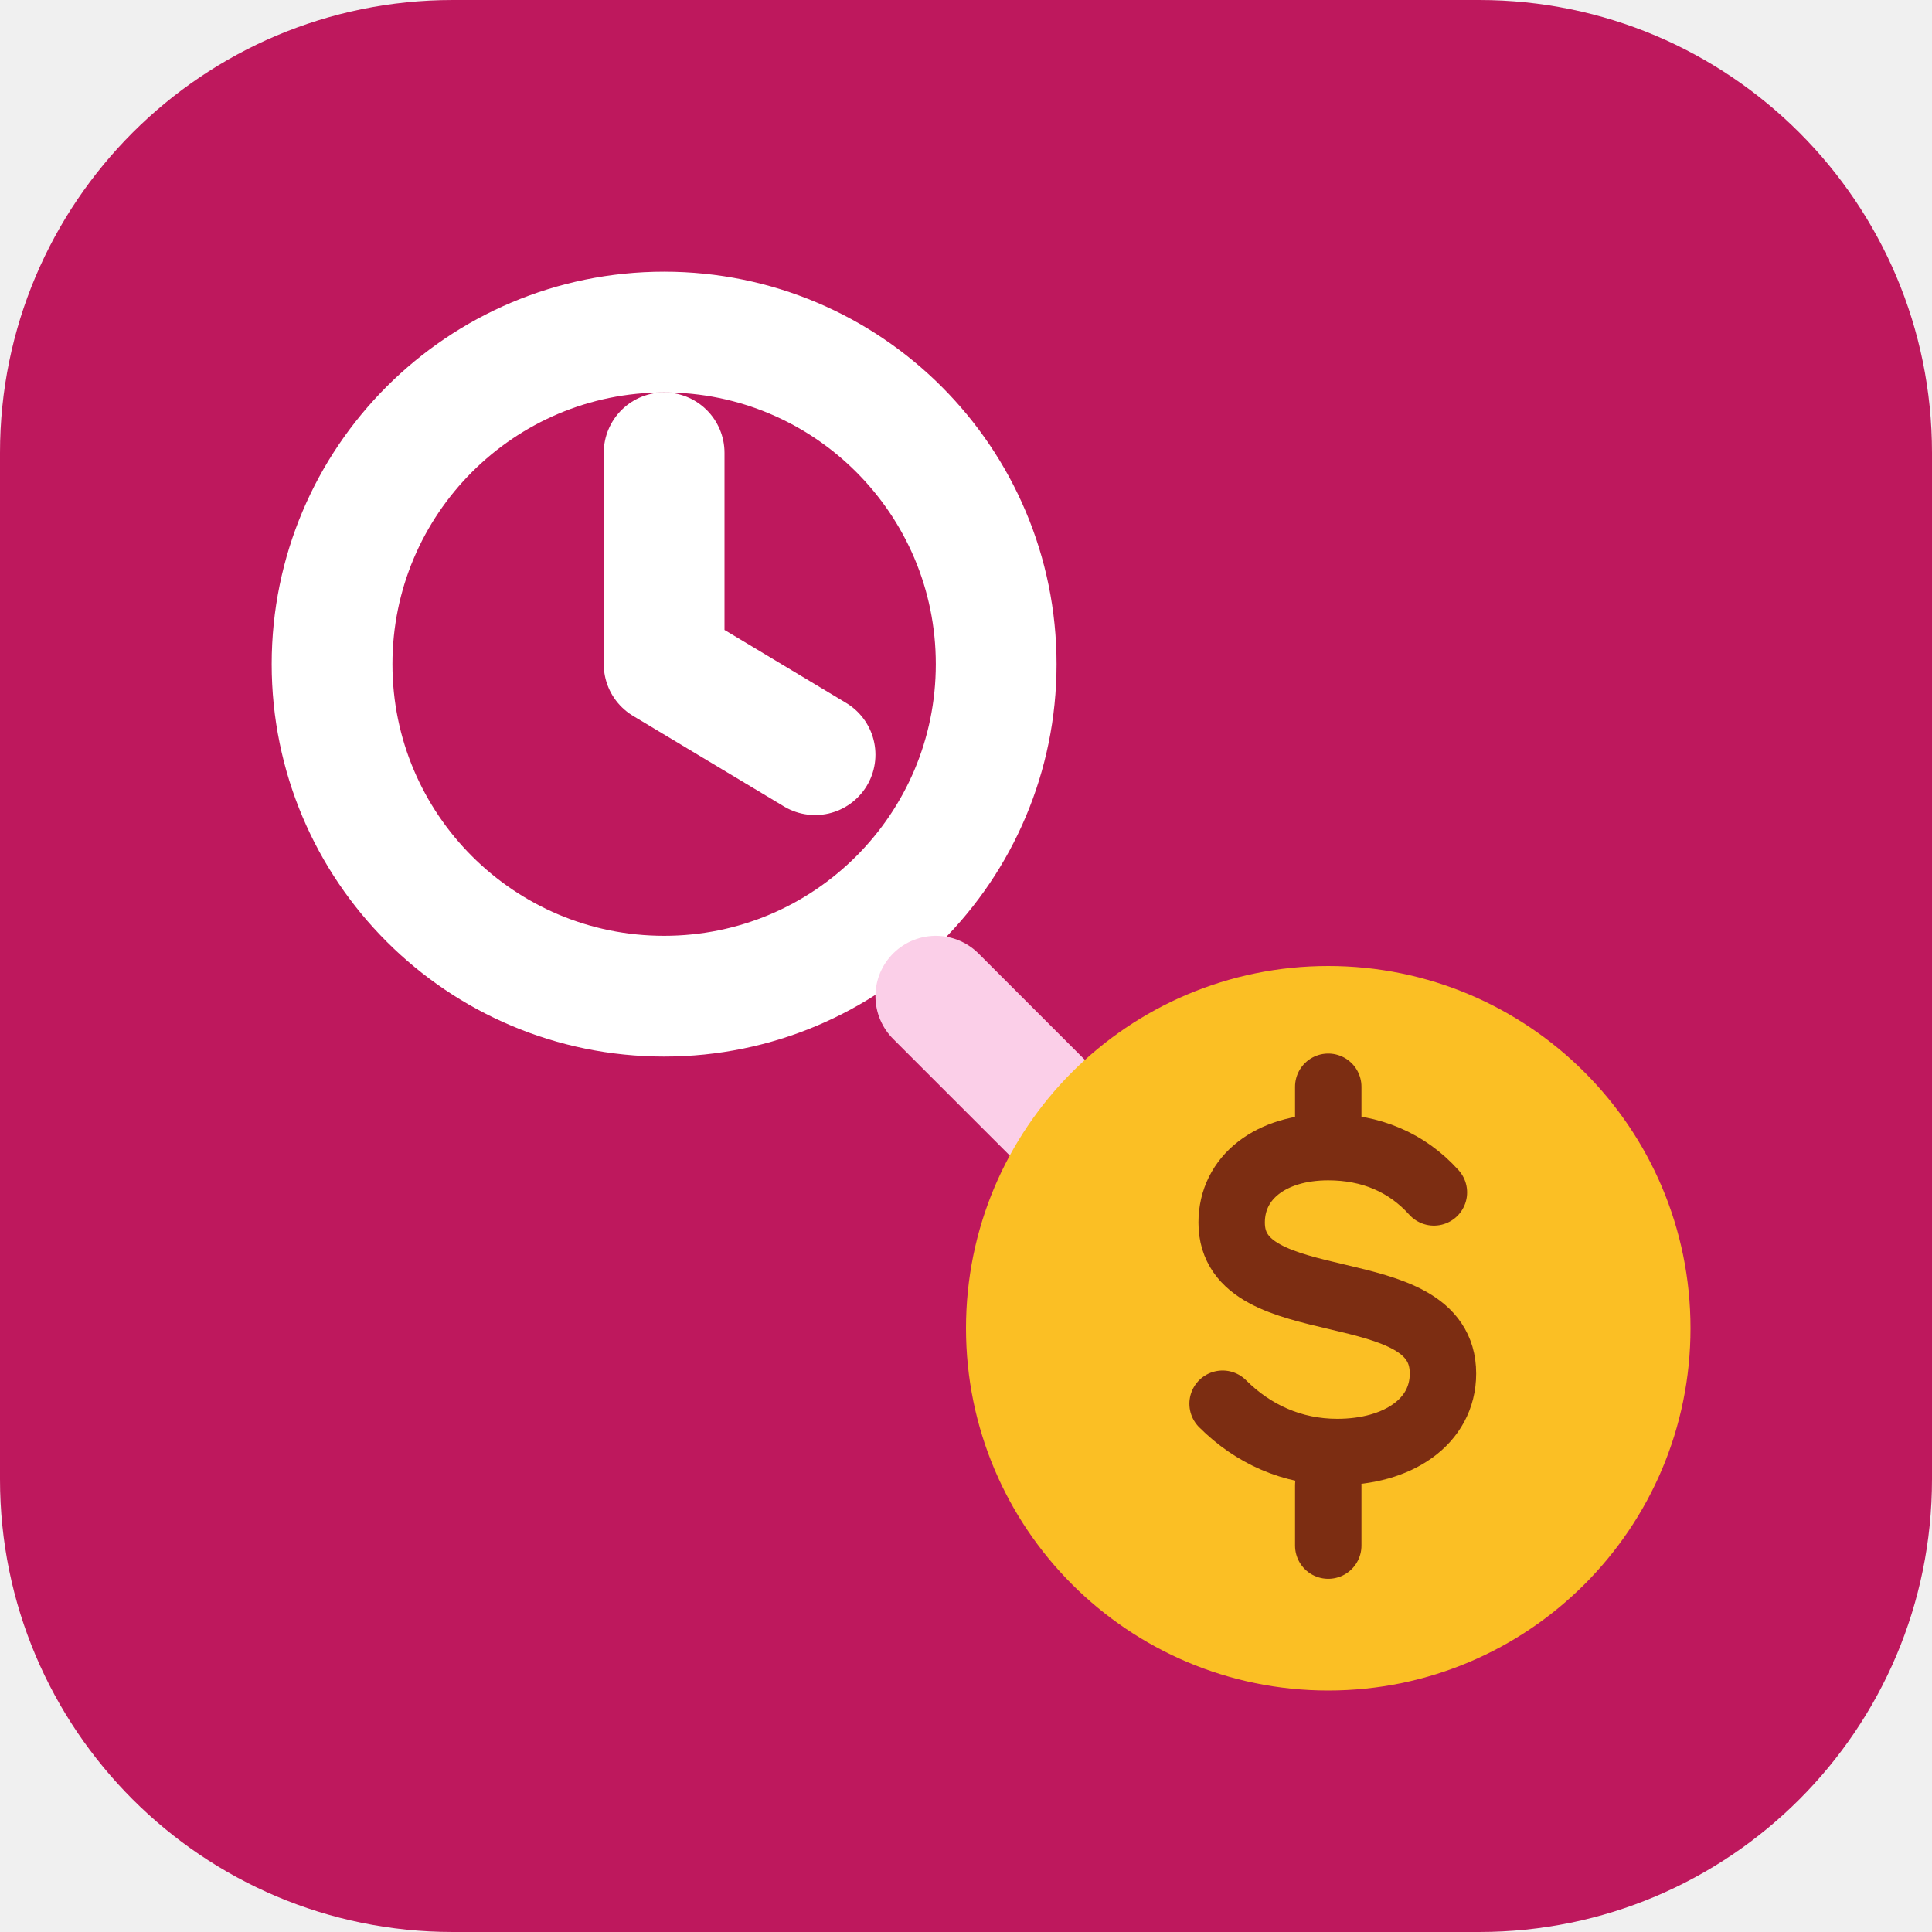
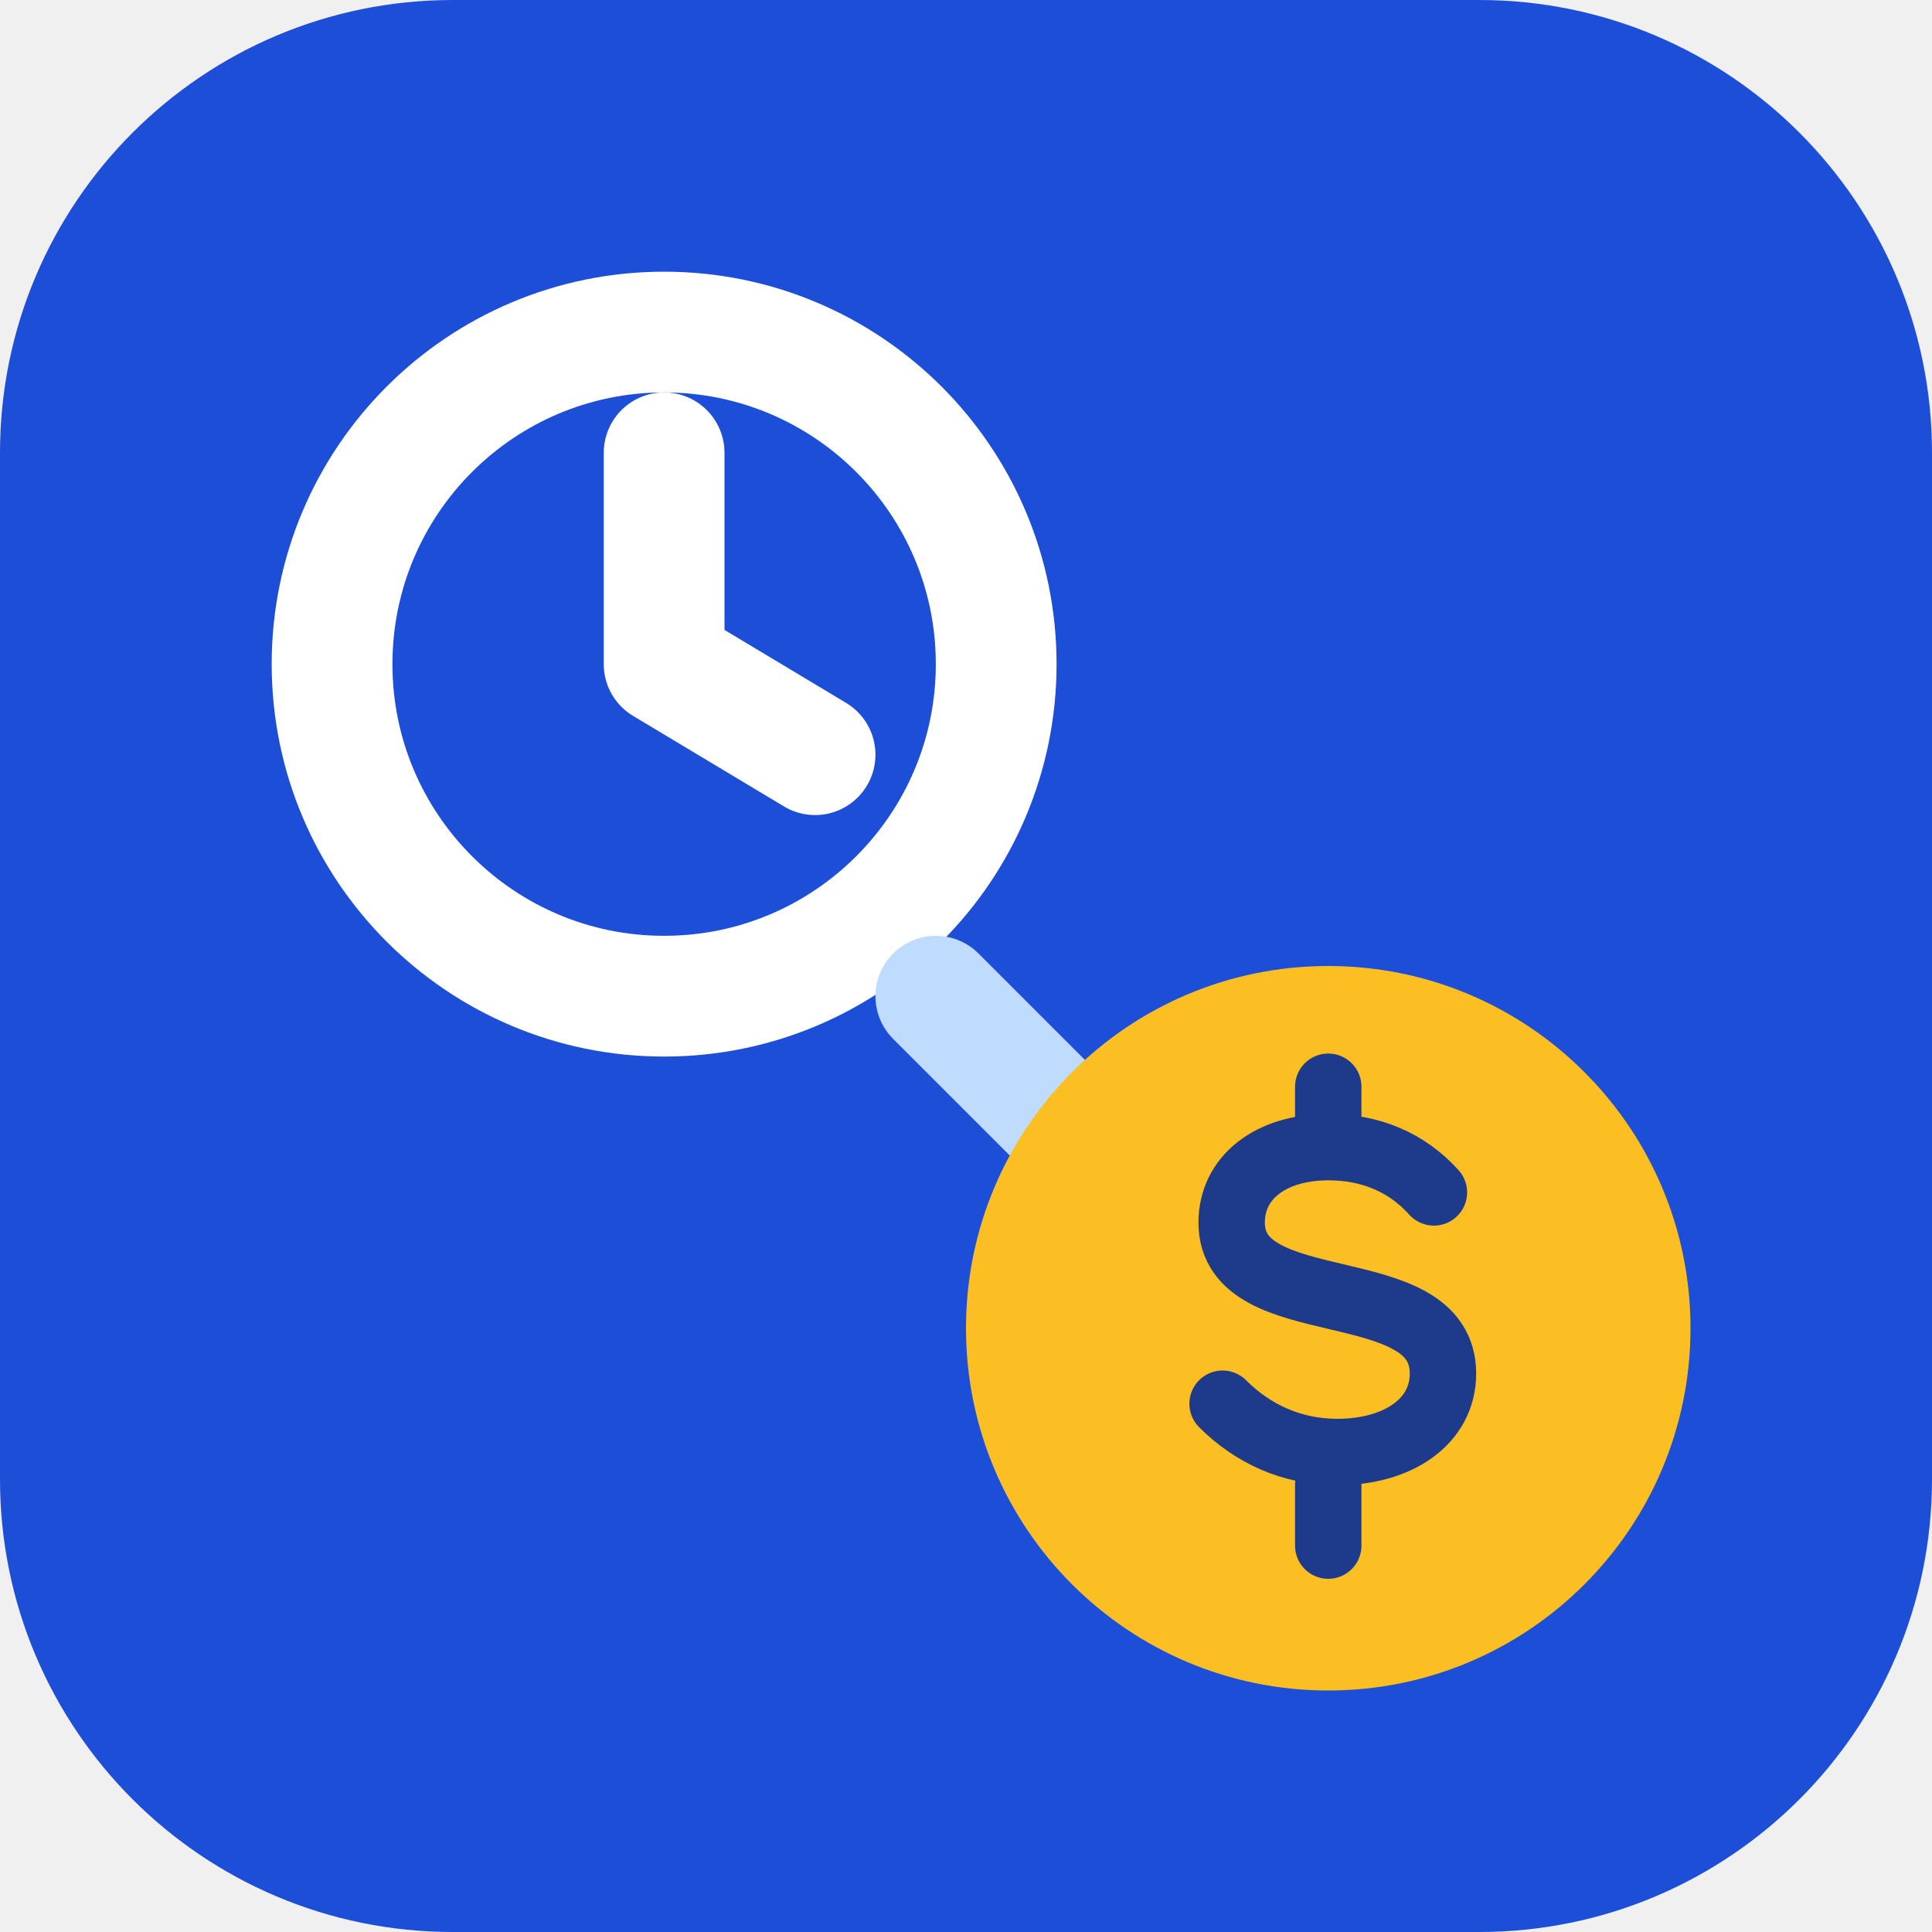
<svg xmlns="http://www.w3.org/2000/svg" viewBox="0 0 64 64" role="img" aria-label="Hourly to Salary Calculator logo">
-   <rect width="64" height="64" rx="15" fill="#be185d" />
+   <defs>
+     <linearGradient id="bg" x1="0" y1="0" x2="1" y2="1">
+       <stop offset="0" stop-color="#1d4ed8" />
+       <stop offset="1" stop-color="#1d4ed8" />
+     </linearGradient>
+   </defs>
+   <rect width="64" height="64" rx="15" fill="url(#bg)" />
  <circle cx="22" cy="22" r="11" fill="none" stroke="#fff" stroke-width="4" />
  <path d="M22 15v7l5 3" fill="none" stroke="#fff" stroke-width="4" stroke-linecap="round" stroke-linejoin="round" />
-   <path d="M31 33l8 8" stroke="#fbcfe8" stroke-width="4" stroke-linecap="round" />
-   <path d="M35 41h6v-6" fill="none" stroke="#fbcfe8" stroke-width="4" stroke-linecap="round" stroke-linejoin="round" />
+   <path d="M31 33l8 8" stroke="#bfdbfe" stroke-width="4" stroke-linecap="round" />
+   <path d="M35 41h6v-6" fill="none" stroke="#bfdbfe" stroke-width="4" stroke-linecap="round" stroke-linejoin="round" />
  <circle cx="44" cy="44" r="12" fill="#fbbf24" />
-   <path d="M47.5 39.5c-.9-1-2.1-1.5-3.5-1.5-1.9 0-3.2 1-3.2 2.5 0 3.3 7 1.6 7 5 0 1.6-1.5 2.6-3.5 2.6-1.5 0-2.8-.6-3.8-1.6M44 36v2M44 49.2v2" fill="none" stroke="#7c2d12" stroke-width="2.2" stroke-linecap="round" />
+   <path d="M47.5 39.5c-.9-1-2.1-1.5-3.5-1.5-1.9 0-3.2 1-3.2 2.5 0 3.3 7 1.6 7 5 0 1.6-1.5 2.6-3.5 2.6-1.5 0-2.8-.6-3.8-1.6M44 36v2M44 49.2v2" fill="none" stroke="#1e3a8a" stroke-width="2.2" stroke-linecap="round" />
</svg>
